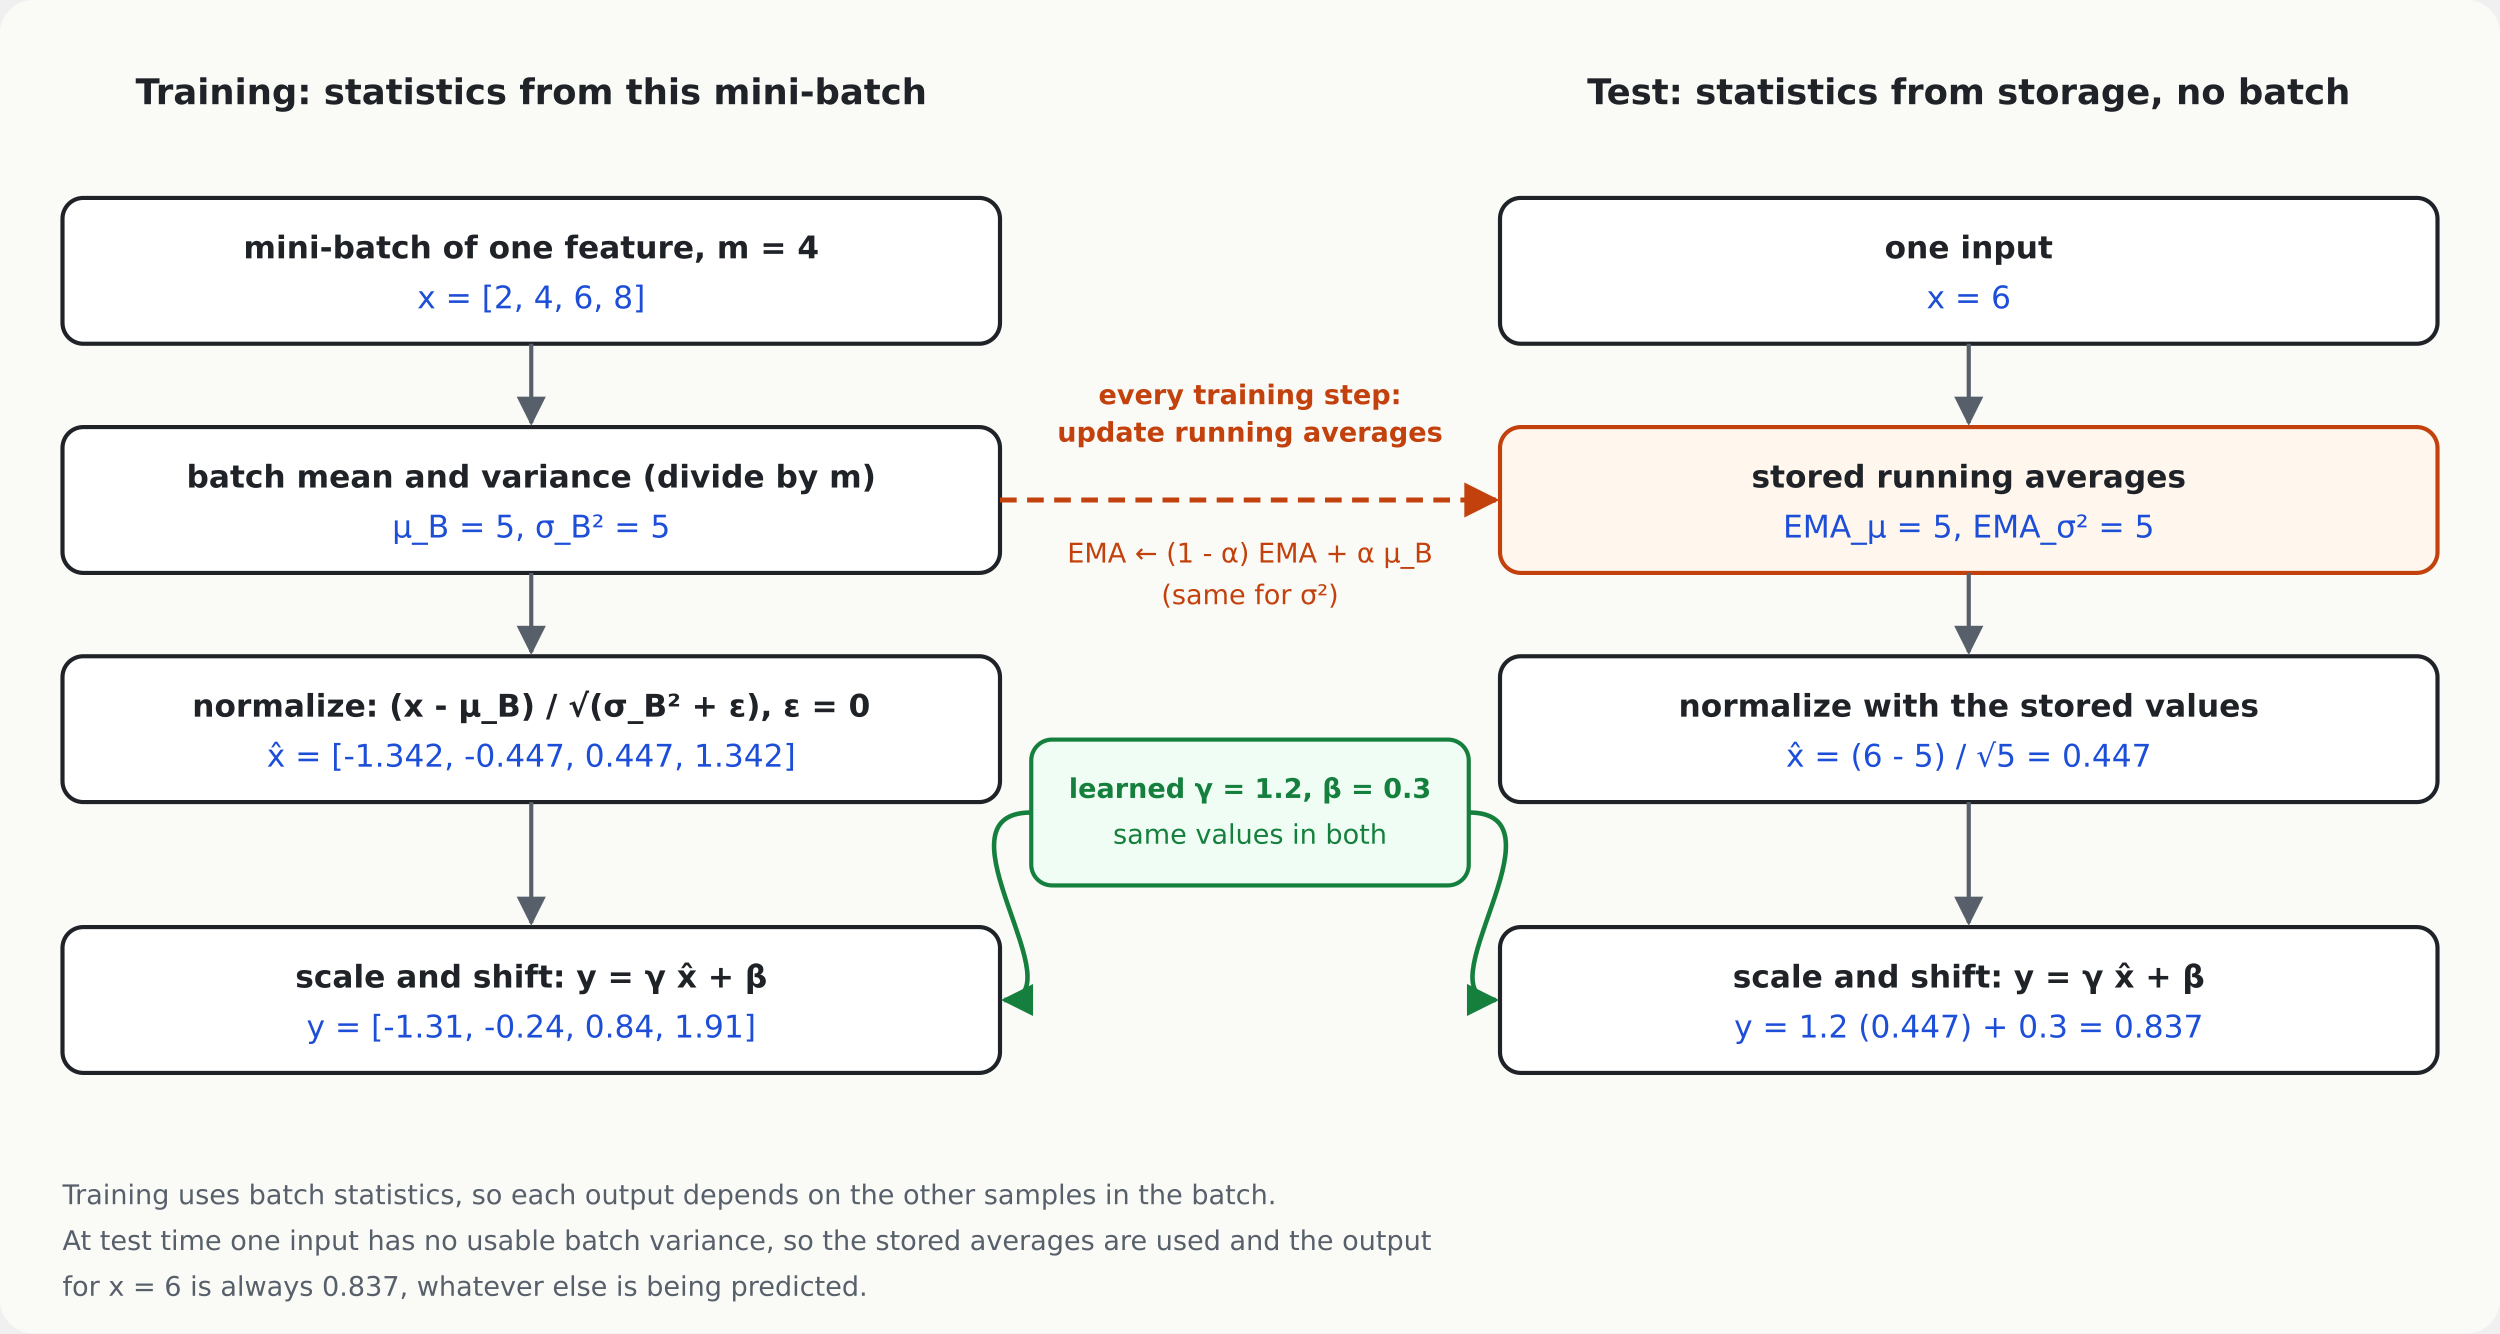
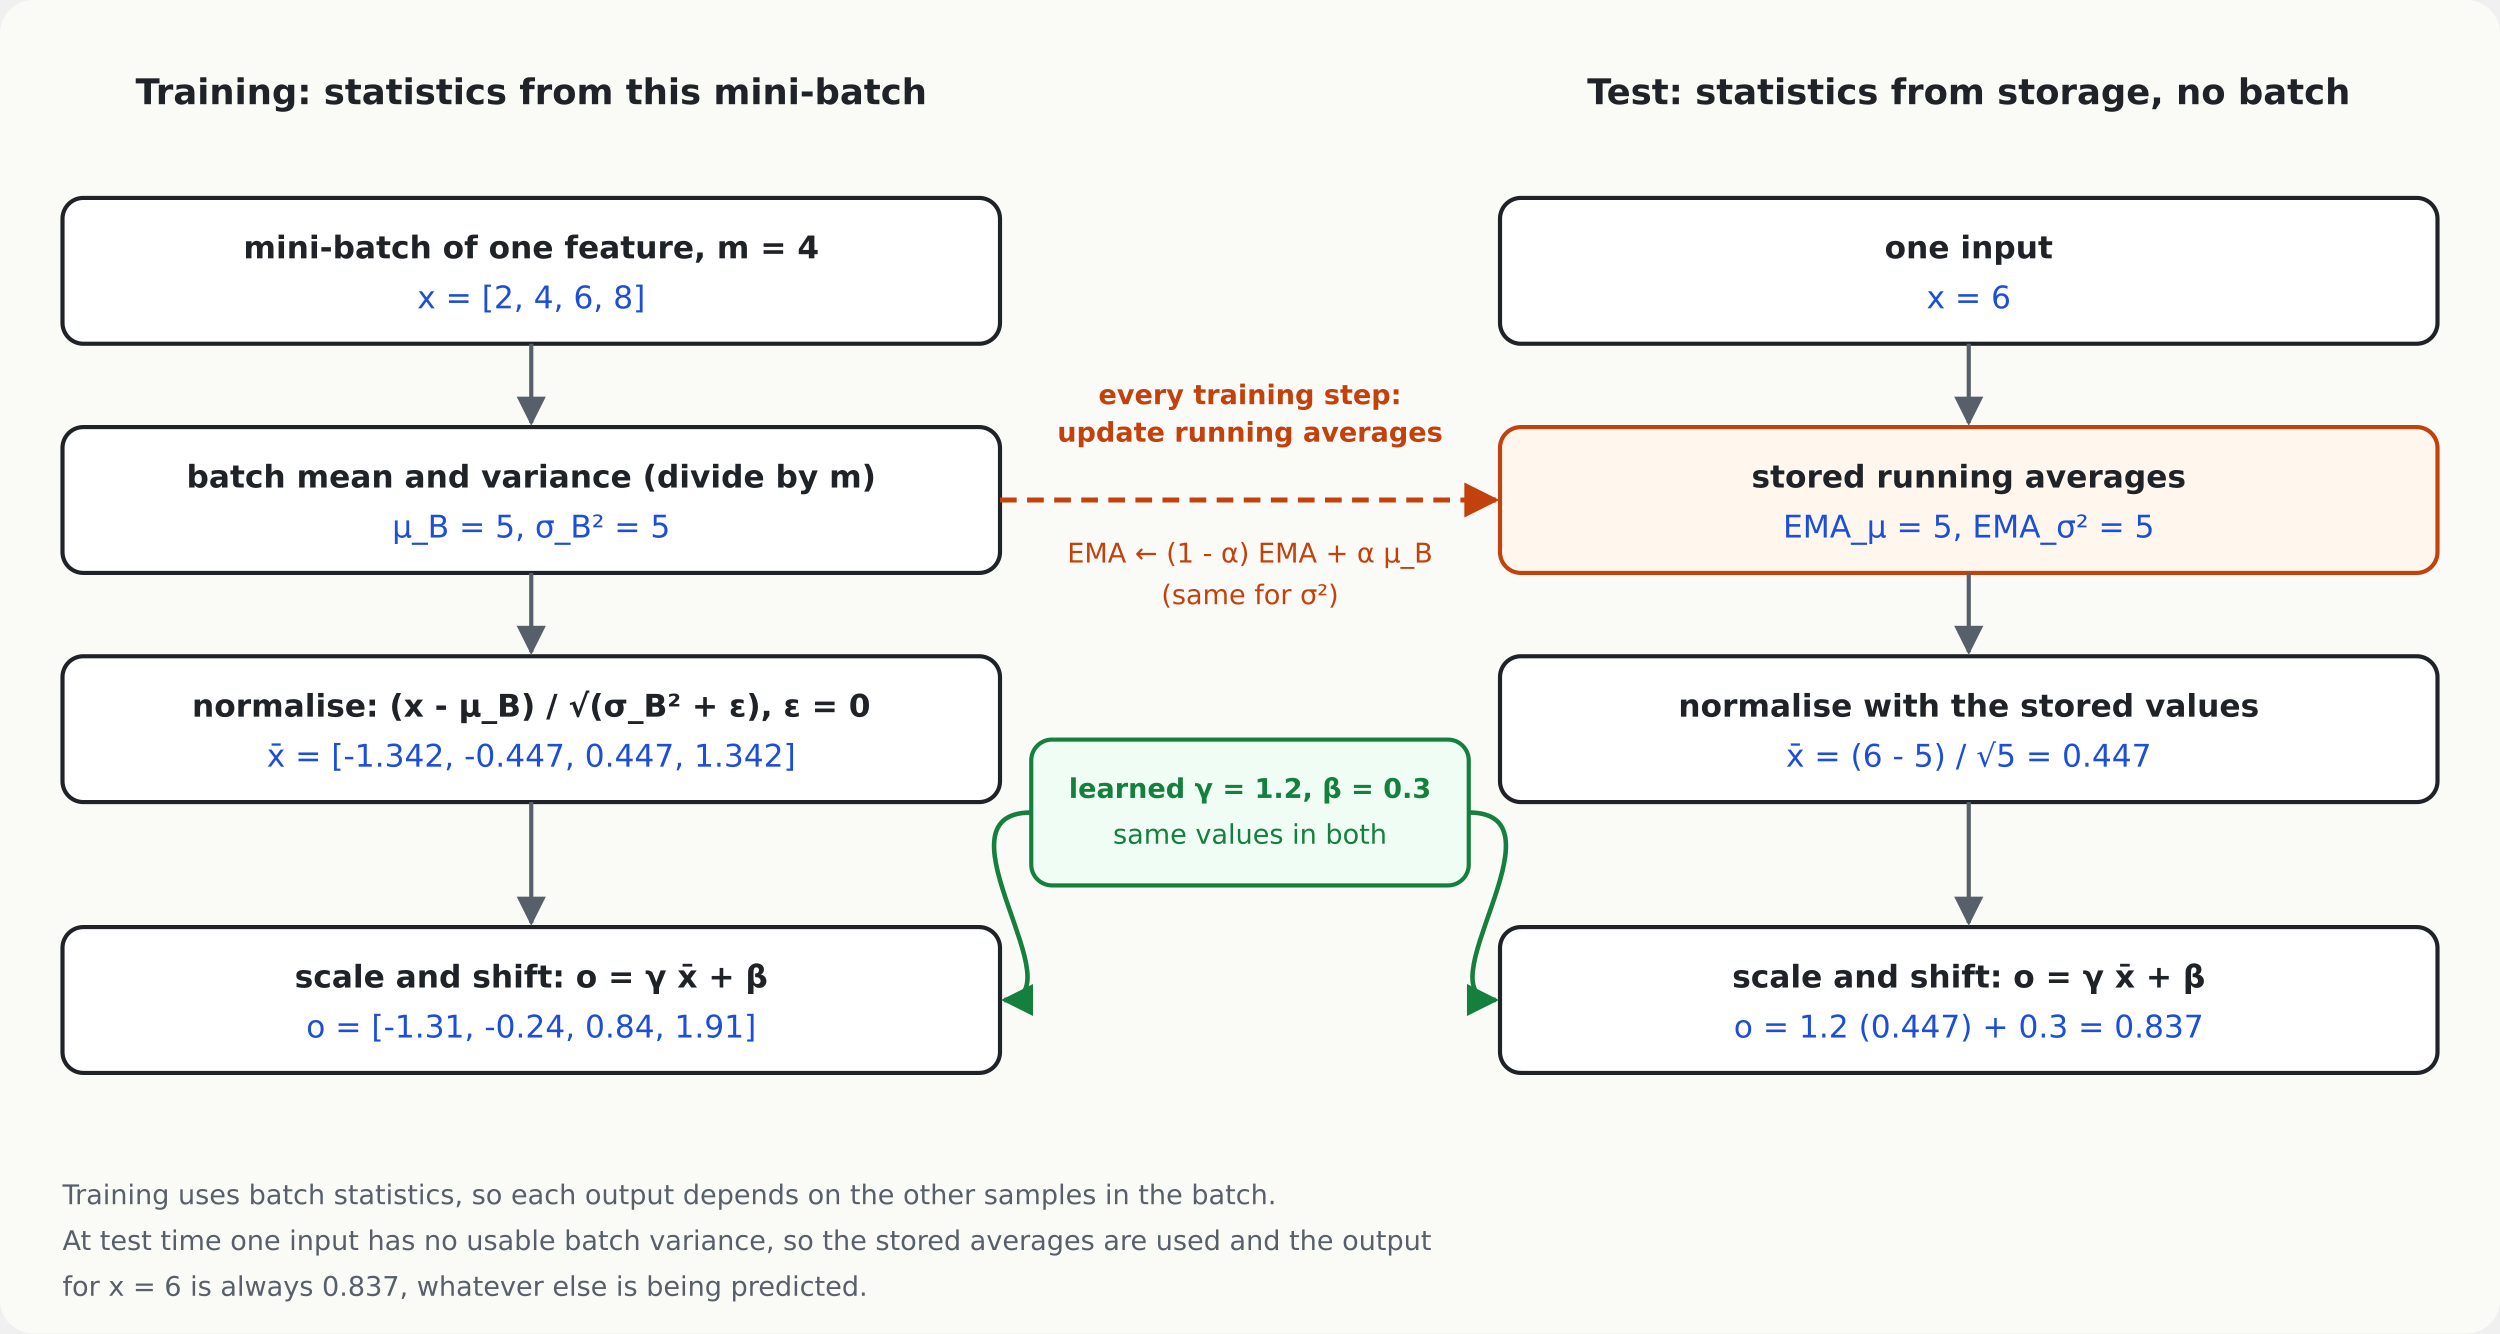
<svg xmlns="http://www.w3.org/2000/svg" viewBox="0 0 1200 640" width="1200" height="640" role="img" aria-labelledby="t d">
  <defs>
    <style>
text{font-family:'DejaVu Sans',Arial,Helvetica,sans-serif;fill:#1f2328;font-size:15px}
.s{font-size:13px}.l{font-size:17px}.m{fill:#57606a}.bl{fill:#1d4ed8}.rd{fill:#b91c1c}
.gr{fill:#15803d}.or{fill:#c2410c}.pu{fill:#7e22ce}.bo{font-weight:bold}
.lab{paint-order:stroke;stroke:#fafaf7;stroke-width:6px;stroke-linejoin:round}
.mono{font-family:'DejaVu Sans Mono',Consolas,monospace}
</style>
    <marker id="a1f2328" viewBox="0 0 10 10" refX="9" refY="5" markerWidth="7" markerHeight="7" orient="auto-start-reverse">
      <path d="M0,0 L10,5 L0,10 z" fill="#1f2328" />
    </marker>
    <marker id="a57606a" viewBox="0 0 10 10" refX="9" refY="5" markerWidth="7" markerHeight="7" orient="auto-start-reverse">
      <path d="M0,0 L10,5 L0,10 z" fill="#57606a" />
    </marker>
    <marker id="a1d4ed8" viewBox="0 0 10 10" refX="9" refY="5" markerWidth="7" markerHeight="7" orient="auto-start-reverse">
      <path d="M0,0 L10,5 L0,10 z" fill="#1d4ed8" />
    </marker>
    <marker id="ab91c1c" viewBox="0 0 10 10" refX="9" refY="5" markerWidth="7" markerHeight="7" orient="auto-start-reverse">
      <path d="M0,0 L10,5 L0,10 z" fill="#b91c1c" />
    </marker>
    <marker id="a15803d" viewBox="0 0 10 10" refX="9" refY="5" markerWidth="7" markerHeight="7" orient="auto-start-reverse">
      <path d="M0,0 L10,5 L0,10 z" fill="#15803d" />
    </marker>
    <marker id="ac2410c" viewBox="0 0 10 10" refX="9" refY="5" markerWidth="7" markerHeight="7" orient="auto-start-reverse">
      <path d="M0,0 L10,5 L0,10 z" fill="#c2410c" />
    </marker>
    <marker id="a7e22ce" viewBox="0 0 10 10" refX="9" refY="5" markerWidth="7" markerHeight="7" orient="auto-start-reverse">
      <path d="M0,0 L10,5 L0,10 z" fill="#7e22ce" />
    </marker>
  </defs>
  <rect x="0" y="0" width="1200" height="640" rx="16" fill="#fafaf7" />
  <text x="255.0" y="50.0" class="l bo" text-anchor="middle">Training: statistics from this mini-batch</text>
  <text x="945.0" y="50.0" class="l bo" text-anchor="middle">Test: statistics from storage, no batch</text>
  <rect x="30" y="95.0" width="450" height="70" rx="10" fill="#ffffff" stroke="#1f2328" stroke-width="2" />
  <text x="255.0" y="124.0" class="bo" text-anchor="middle">mini-batch of one feature, m = 4</text>
  <text x="255.0" y="148.0" class="bl" text-anchor="middle">x = [2, 4, 6, 8]</text>
  <rect x="30" y="205.0" width="450" height="70" rx="10" fill="#ffffff" stroke="#1f2328" stroke-width="2" />
  <text x="255.0" y="234.0" class="bo" text-anchor="middle">batch mean and variance (divide by m)</text>
  <text x="255.0" y="258.0" class="bl" text-anchor="middle">μ_B = 5,  σ_B² = 5</text>
  <rect x="30" y="315.0" width="450" height="70" rx="10" fill="#ffffff" stroke="#1f2328" stroke-width="2" />
-   <text x="255.0" y="344.0" class="bo" text-anchor="middle">normalize: (x - μ_B) / √(σ_B² + ε), ε = 0</text>
-   <text x="255.0" y="368.0" class="bl" text-anchor="middle">x̂ = [-1.342, -0.447, 0.447, 1.342]</text>
+   <text x="255.0" y="344.0" class="bo" text-anchor="middle">normalise: (x - μ_B) / √(σ_B² + ε), ε = 0</text>
+   <text x="255.0" y="368.0" class="bl" text-anchor="middle">x̄ = [-1.342, -0.447, 0.447, 1.342]</text>
  <rect x="30" y="445.0" width="450" height="70" rx="10" fill="#ffffff" stroke="#1f2328" stroke-width="2" />
-   <text x="255.0" y="474.0" class="bo" text-anchor="middle">scale and shift: y = γ x̂ + β</text>
-   <text x="255.0" y="498.0" class="bl" text-anchor="middle">y = [-1.31, -0.24, 0.84, 1.91]</text>
+   <text x="255.0" y="474.0" class="bo" text-anchor="middle">scale and shift: o = γ x̄ + β</text>
+   <text x="255.0" y="498.0" class="bl" text-anchor="middle">o = [-1.31, -0.24, 0.84, 1.91]</text>
  <rect x="720" y="95.0" width="450" height="70" rx="10" fill="#ffffff" stroke="#1f2328" stroke-width="2" />
  <text x="945.0" y="124.0" class="bo" text-anchor="middle">one input</text>
  <text x="945.0" y="148.0" class="bl" text-anchor="middle">x = 6</text>
  <rect x="720" y="205.0" width="450" height="70" rx="10" fill="#fff7ed" stroke="#c2410c" stroke-width="2" />
  <text x="945.0" y="234.0" class="bo" text-anchor="middle">stored running averages</text>
  <text x="945.0" y="258.0" class="bl" text-anchor="middle">EMA_μ = 5,  EMA_σ² = 5</text>
  <rect x="720" y="315.0" width="450" height="70" rx="10" fill="#ffffff" stroke="#1f2328" stroke-width="2" />
-   <text x="945.0" y="344.0" class="bo" text-anchor="middle">normalize with the stored values</text>
-   <text x="945.0" y="368.0" class="bl" text-anchor="middle">x̂ = (6 - 5) / √5 = 0.447</text>
+   <text x="945.0" y="344.0" class="bo" text-anchor="middle">normalise with the stored values</text>
+   <text x="945.0" y="368.0" class="bl" text-anchor="middle">x̄ = (6 - 5) / √5 = 0.447</text>
  <rect x="720" y="445.0" width="450" height="70" rx="10" fill="#ffffff" stroke="#1f2328" stroke-width="2" />
-   <text x="945.0" y="474.0" class="bo" text-anchor="middle">scale and shift: y = γ x̂ + β</text>
-   <text x="945.0" y="498.0" class="bl" text-anchor="middle">y = 1.2 (0.447) + 0.3 = 0.837</text>
+   <text x="945.0" y="474.0" class="bo" text-anchor="middle">scale and shift: o = γ x̄ + β</text>
+   <text x="945.0" y="498.0" class="bl" text-anchor="middle">o = 1.2 (0.447) + 0.3 = 0.837</text>
  <line x1="255.0" y1="165.0" x2="255.0" y2="203.0" stroke="#57606a" stroke-width="2" marker-end="url(#a57606a)" />
  <line x1="255.0" y1="275.0" x2="255.0" y2="313.0" stroke="#57606a" stroke-width="2" marker-end="url(#a57606a)" />
  <line x1="255.0" y1="385.0" x2="255.0" y2="443.0" stroke="#57606a" stroke-width="2" marker-end="url(#a57606a)" />
  <line x1="945.0" y1="165.0" x2="945.0" y2="203.0" stroke="#57606a" stroke-width="2" marker-end="url(#a57606a)" />
  <line x1="945.0" y1="275.0" x2="945.0" y2="313.0" stroke="#57606a" stroke-width="2" marker-end="url(#a57606a)" />
  <line x1="945.0" y1="385.0" x2="945.0" y2="443.0" stroke="#57606a" stroke-width="2" marker-end="url(#a57606a)" />
  <line x1="480.0" y1="240.0" x2="718.0" y2="240.0" stroke="#c2410c" stroke-width="2.4" stroke-dasharray="8 5" marker-end="url(#ac2410c)" />
  <text x="600.0" y="194.0" class="s or bo" text-anchor="middle">every training step:</text>
  <text x="600.0" y="212.0" class="s or bo" text-anchor="middle">update running averages</text>
  <text x="600.0" y="270.0" class="s or" text-anchor="middle">EMA ← (1 - α) EMA + α μ_B</text>
  <text x="600.0" y="290.0" class="s or" text-anchor="middle">(same for σ²)</text>
  <rect x="495.0" y="355" width="210" height="70" rx="10" fill="#f0fdf4" stroke="#15803d" stroke-width="2" />
  <text x="600.0" y="383.0" class="s bo gr" text-anchor="middle">learned γ = 1.2, β = 0.3</text>
  <text x="600.0" y="405.0" class="s gr" text-anchor="middle">same values in both</text>
  <path d="M495.0,390.0 C445.0,390.0 520,480 482,480" stroke="#15803d" stroke-width="2.2" fill="none" marker-end="url(#a15803d)" />
  <path d="M705.0,390.0 C755.0,390.0 680,480 718,480" stroke="#15803d" stroke-width="2.2" fill="none" marker-end="url(#a15803d)" />
  <text x="30.0" y="578.0" class="s m" text-anchor="start">Training uses batch statistics, so each output depends on the other samples in the batch.</text>
  <text x="30.0" y="600.0" class="s m" text-anchor="start">At test time one input has no usable batch variance, so the stored averages are used and the output</text>
  <text x="30.0" y="622.0" class="s m" text-anchor="start">for x = 6 is always 0.837, whatever else is being predicted.</text>
</svg>
